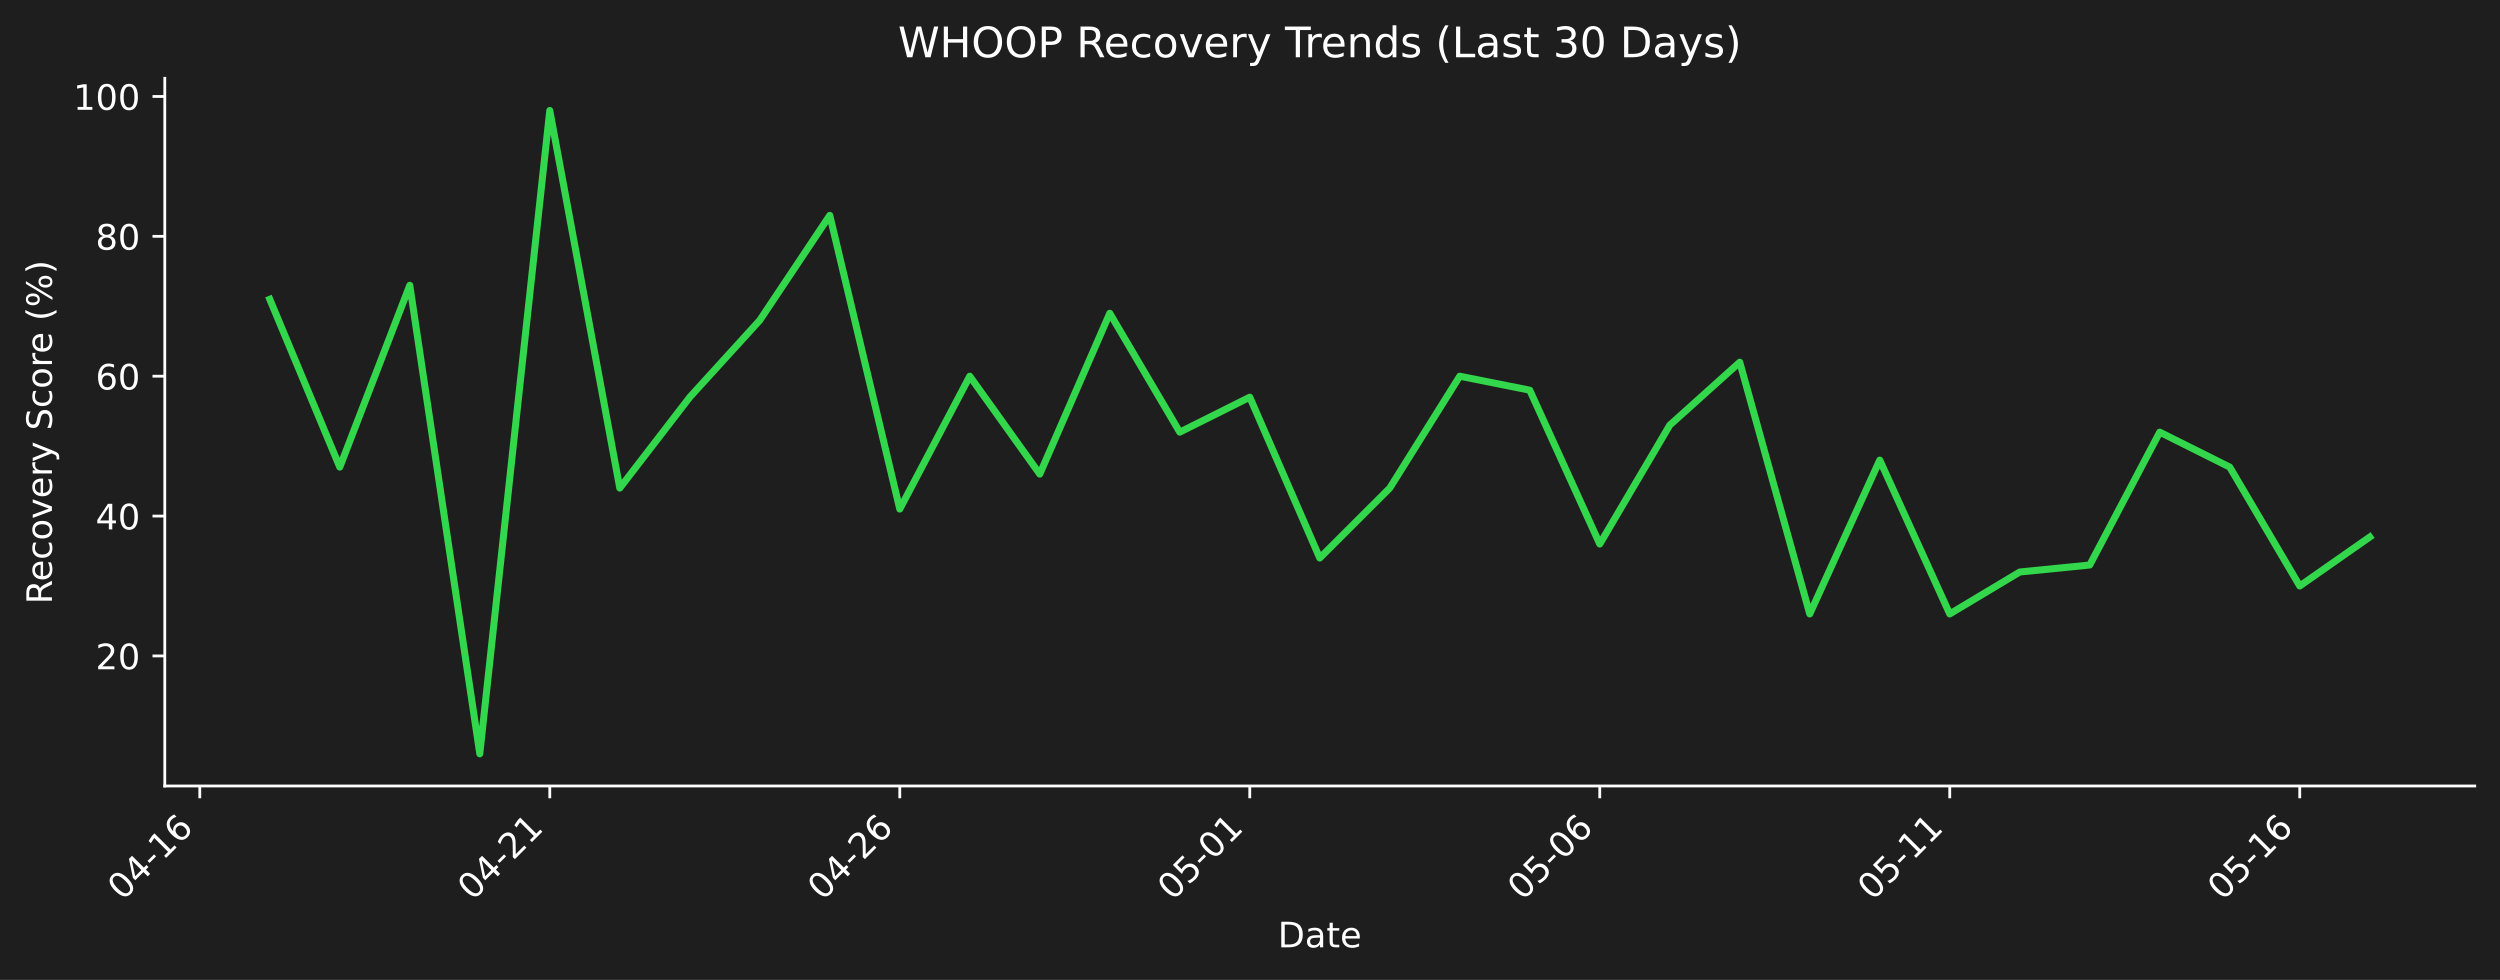
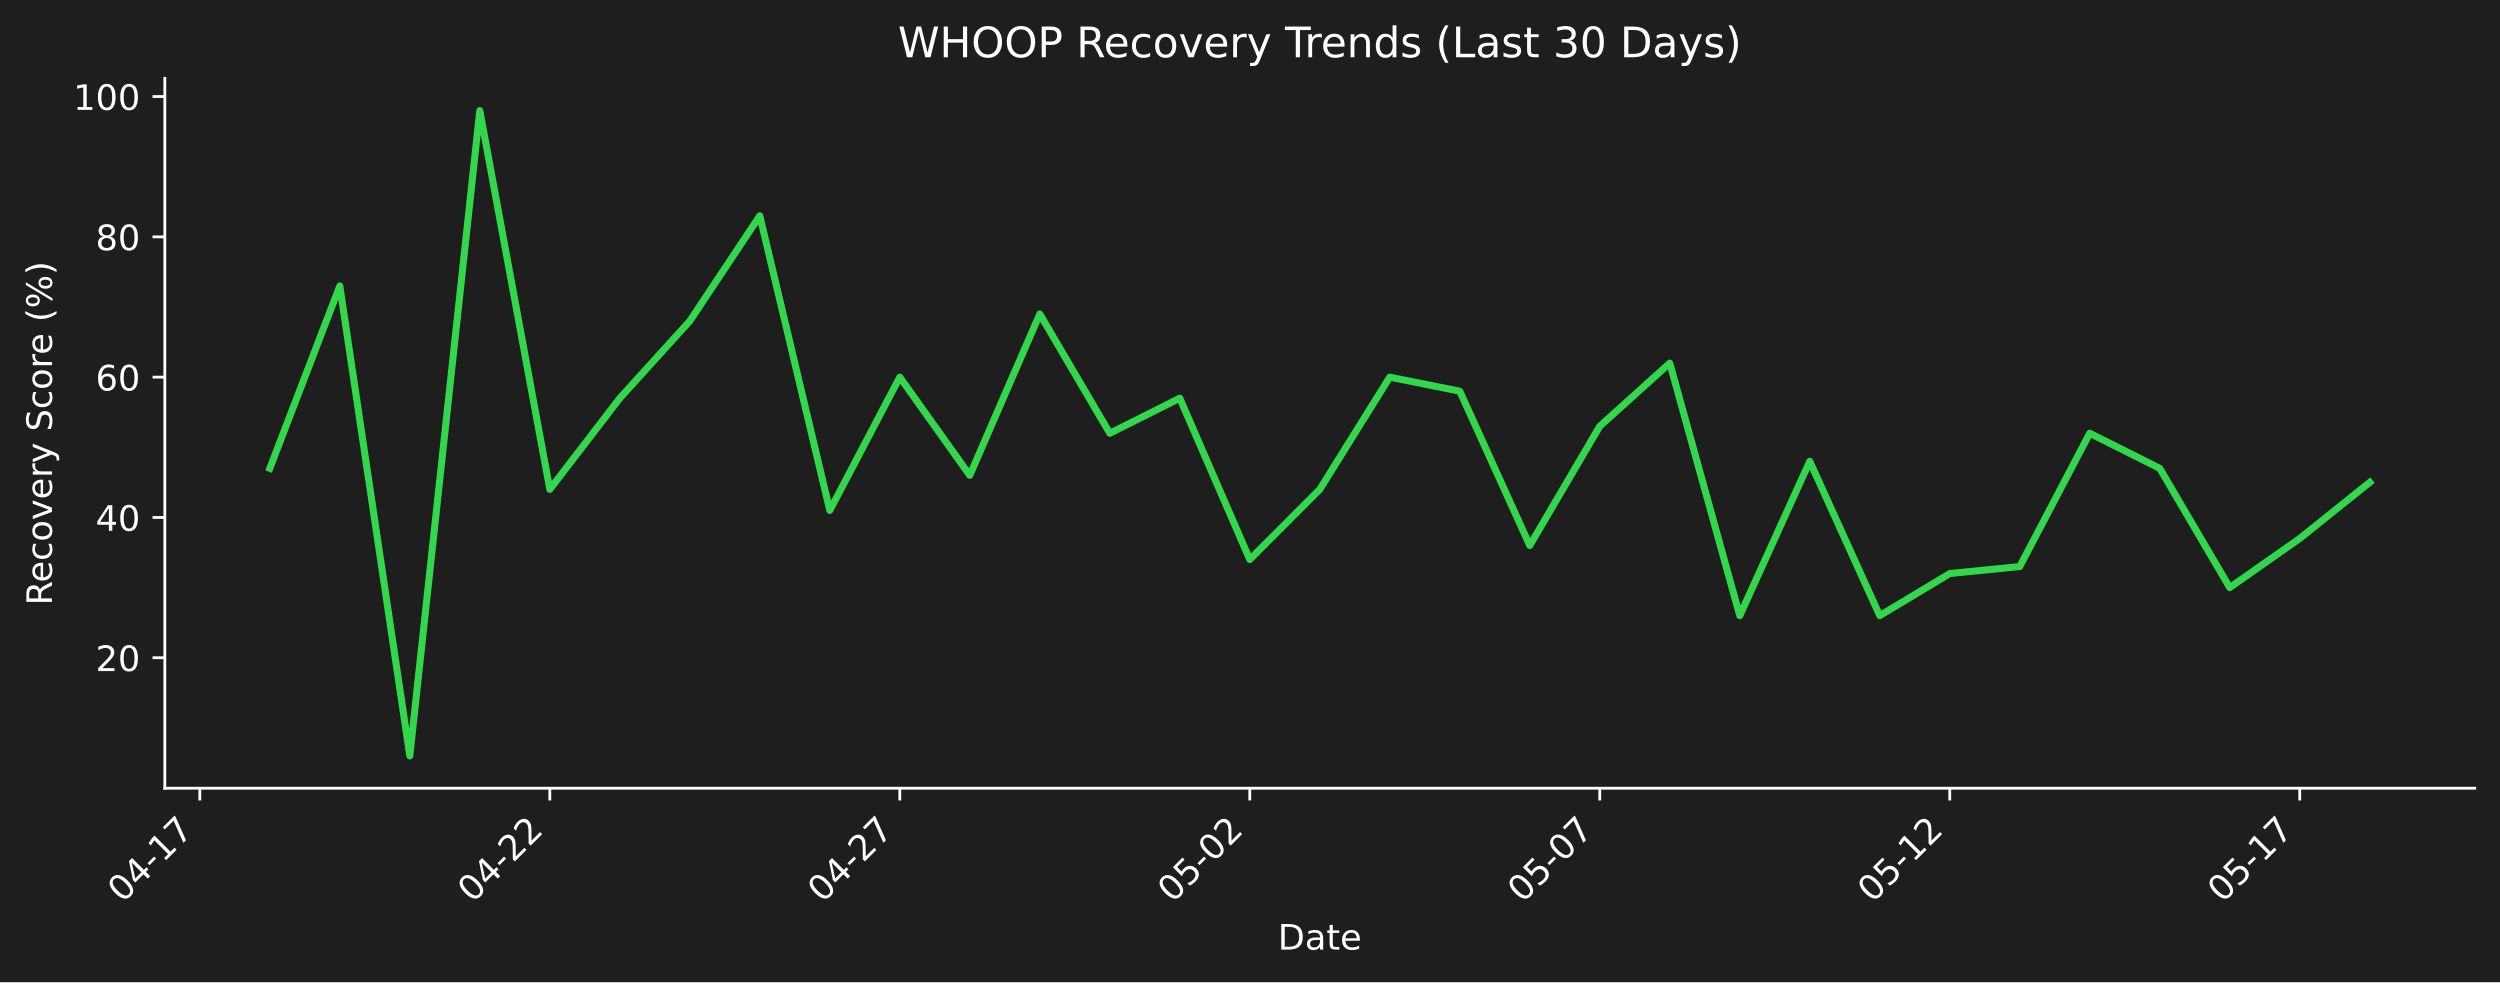
- <svg xmlns="http://www.w3.org/2000/svg" xmlns:xlink="http://www.w3.org/1999/xlink" width="712.496pt" height="279.271pt" viewBox="0 0 712.496 279.271" version="1.1">
+ <svg xmlns="http://www.w3.org/2000/svg" xmlns:xlink="http://www.w3.org/1999/xlink" width="712.361pt" height="279.863pt" viewBox="0 0 712.361 279.863" version="1.1">
  <defs>
    <style type="text/css">*{stroke-linejoin: round; stroke-linecap: butt}</style>
  </defs>
  <g id="figure_1">
    <g id="patch_1">
-       <path d="M 0 279.271  L 712.496 279.271  L 712.496 0  L 0 0  z " style="fill: #1e1e1e" />
+       <path d="M 0 279.863  L 712.361 279.863  L 712.361 0  L 0 0  z " style="fill: #1e1e1e" />
    </g>
    <g id="axes_1">
      <g id="patch_2">
-         <path d="M 46.966 224.002  L 705.296 224.002  L 705.296 22.318  L 46.966 22.318  L 46.966 224.002  z " style="fill: none" />
+         <path d="M 46.966 224.595  L 705.161 224.595  L 705.161 22.318  L 46.966 22.318  L 46.966 224.595  z " style="fill: none" />
      </g>
      <g id="matplotlib.axis_1">
        <g id="xtick_1">
          <g id="line2d_1">
            <defs>
-               <path id="m1c9a215ee4" d="M 0 0  L 0 3.5  " style="stroke: #ffffff; stroke-width: 0.8" />
+               <path id="m7dfb00ca60" d="M 0 0  L 0 3.5  " style="stroke: #ffffff; stroke-width: 0.8" />
            </defs>
            <g>
-               <use xlink:href="#m1c9a215ee4" x="56.94" y="224.002" style="fill: #ffffff; stroke: #ffffff; stroke-width: 0.8" />
+               <use xlink:href="#m7dfb00ca60" x="56.938" y="224.595" style="fill: #ffffff; stroke: #ffffff; stroke-width: 0.8" />
            </g>
          </g>
          <g id="text_1">
-             <g style="fill: #ffffff" transform="translate(34.92278 256.9221) rotate(-45) scale(0.1 -0.1)">
+             <g style="fill: #ffffff" transform="translate(34.92074 257.5148) rotate(-45) scale(0.1 -0.1)">
              <defs>
                <path id="DejaVuSans-30" d="M 2034 4250  Q 1547 4250 1301 3770  Q 1056 3291 1056 2328  Q 1056 1369 1301 889  Q 1547 409 2034 409  Q 2525 409 2770 889  Q 3016 1369 3016 2328  Q 3016 3291 2770 3770  Q 2525 4250 2034 4250  z M 2034 4750  Q 2819 4750 3233 4129  Q 3647 3509 3647 2328  Q 3647 1150 3233 529  Q 2819 -91 2034 -91  Q 1250 -91 836 529  Q 422 1150 422 2328  Q 422 3509 836 4129  Q 1250 4750 2034 4750  z " transform="scale(0.015625)" />
                <path id="DejaVuSans-34" d="M 2419 4116  L 825 1625  L 2419 1625  L 2419 4116  z M 2253 4666  L 3047 4666  L 3047 1625  L 3713 1625  L 3713 1100  L 3047 1100  L 3047 0  L 2419 0  L 2419 1100  L 313 1100  L 313 1709  L 2253 4666  z " transform="scale(0.015625)" />
                <path id="DejaVuSans-2d" d="M 313 2009  L 1997 2009  L 1997 1497  L 313 1497  L 313 2009  z " transform="scale(0.015625)" />
                <path id="DejaVuSans-31" d="M 794 531  L 1825 531  L 1825 4091  L 703 3866  L 703 4441  L 1819 4666  L 2450 4666  L 2450 531  L 3481 531  L 3481 0  L 794 0  L 794 531  z " transform="scale(0.015625)" />
-                 <path id="DejaVuSans-36" d="M 2113 2584  Q 1688 2584 1439 2293  Q 1191 2003 1191 1497  Q 1191 994 1439 701  Q 1688 409 2113 409  Q 2538 409 2786 701  Q 3034 994 3034 1497  Q 3034 2003 2786 2293  Q 2538 2584 2113 2584  z M 3366 4563  L 3366 3988  Q 3128 4100 2886 4159  Q 2644 4219 2406 4219  Q 1781 4219 1451 3797  Q 1122 3375 1075 2522  Q 1259 2794 1537 2939  Q 1816 3084 2150 3084  Q 2853 3084 3261 2657  Q 3669 2231 3669 1497  Q 3669 778 3244 343  Q 2819 -91 2113 -91  Q 1303 -91 875 529  Q 447 1150 447 2328  Q 447 3434 972 4092  Q 1497 4750 2381 4750  Q 2619 4750 2861 4703  Q 3103 4656 3366 4563  z " transform="scale(0.015625)" />
+                 <path id="DejaVuSans-37" d="M 525 4666  L 3525 4666  L 3525 4397  L 1831 0  L 1172 0  L 2766 4134  L 525 4134  L 525 4666  z " transform="scale(0.015625)" />
              </defs>
              <use xlink:href="#DejaVuSans-30" />
              <use xlink:href="#DejaVuSans-34" transform="translate(63.62305 0)" />
              <use xlink:href="#DejaVuSans-2d" transform="translate(127.2461 0)" />
              <use xlink:href="#DejaVuSans-31" transform="translate(163.3301 0)" />
-               <use xlink:href="#DejaVuSans-36" transform="translate(226.9531 0)" />
+               <use xlink:href="#DejaVuSans-37" transform="translate(226.9531 0)" />
            </g>
          </g>
        </g>
        <g id="xtick_2">
          <g id="line2d_2">
            <g>
-               <use xlink:href="#m1c9a215ee4" x="156.687" y="224.002" style="fill: #ffffff; stroke: #ffffff; stroke-width: 0.8" />
+               <use xlink:href="#m7dfb00ca60" x="156.665" y="224.595" style="fill: #ffffff; stroke: #ffffff; stroke-width: 0.8" />
            </g>
          </g>
          <g id="text_2">
-             <g style="fill: #ffffff" transform="translate(134.6698 256.9221) rotate(-45) scale(0.1 -0.1)">
+             <g style="fill: #ffffff" transform="translate(134.6473 257.5148) rotate(-45) scale(0.1 -0.1)">
              <defs>
                <path id="DejaVuSans-32" d="M 1228 531  L 3431 531  L 3431 0  L 469 0  L 469 531  Q 828 903 1448 1529  Q 2069 2156 2228 2338  Q 2531 2678 2651 2914  Q 2772 3150 2772 3378  Q 2772 3750 2511 3984  Q 2250 4219 1831 4219  Q 1534 4219 1204 4116  Q 875 4013 500 3803  L 500 4441  Q 881 4594 1212 4672  Q 1544 4750 1819 4750  Q 2544 4750 2975 4387  Q 3406 4025 3406 3419  Q 3406 3131 3298 2873  Q 3191 2616 2906 2266  Q 2828 2175 2409 1742  Q 1991 1309 1228 531  z " transform="scale(0.015625)" />
              </defs>
              <use xlink:href="#DejaVuSans-30" />
              <use xlink:href="#DejaVuSans-34" transform="translate(63.62305 0)" />
              <use xlink:href="#DejaVuSans-2d" transform="translate(127.2461 0)" />
              <use xlink:href="#DejaVuSans-32" transform="translate(163.3301 0)" />
-               <use xlink:href="#DejaVuSans-31" transform="translate(226.9531 0)" />
+               <use xlink:href="#DejaVuSans-32" transform="translate(226.9531 0)" />
            </g>
          </g>
        </g>
        <g id="xtick_3">
          <g id="line2d_3">
            <g>
-               <use xlink:href="#m1c9a215ee4" x="256.434" y="224.002" style="fill: #ffffff; stroke: #ffffff; stroke-width: 0.8" />
+               <use xlink:href="#m7dfb00ca60" x="256.391" y="224.595" style="fill: #ffffff; stroke: #ffffff; stroke-width: 0.8" />
            </g>
          </g>
          <g id="text_3">
-             <g style="fill: #ffffff" transform="translate(234.4167 256.9221) rotate(-45) scale(0.1 -0.1)">
+             <g style="fill: #ffffff" transform="translate(234.3738 257.5148) rotate(-45) scale(0.1 -0.1)">
              <use xlink:href="#DejaVuSans-30" />
              <use xlink:href="#DejaVuSans-34" transform="translate(63.62305 0)" />
              <use xlink:href="#DejaVuSans-2d" transform="translate(127.2461 0)" />
              <use xlink:href="#DejaVuSans-32" transform="translate(163.3301 0)" />
-               <use xlink:href="#DejaVuSans-36" transform="translate(226.9531 0)" />
+               <use xlink:href="#DejaVuSans-37" transform="translate(226.9531 0)" />
            </g>
          </g>
        </g>
        <g id="xtick_4">
          <g id="line2d_4">
            <g>
-               <use xlink:href="#m1c9a215ee4" x="356.181" y="224.002" style="fill: #ffffff; stroke: #ffffff; stroke-width: 0.8" />
+               <use xlink:href="#m7dfb00ca60" x="356.118" y="224.595" style="fill: #ffffff; stroke: #ffffff; stroke-width: 0.8" />
            </g>
          </g>
          <g id="text_4">
-             <g style="fill: #ffffff" transform="translate(334.1637 256.9221) rotate(-45) scale(0.1 -0.1)">
+             <g style="fill: #ffffff" transform="translate(334.1003 257.5148) rotate(-45) scale(0.1 -0.1)">
              <defs>
                <path id="DejaVuSans-35" d="M 691 4666  L 3169 4666  L 3169 4134  L 1269 4134  L 1269 2991  Q 1406 3038 1543 3061  Q 1681 3084 1819 3084  Q 2600 3084 3056 2656  Q 3513 2228 3513 1497  Q 3513 744 3044 326  Q 2575 -91 1722 -91  Q 1428 -91 1123 -41  Q 819 9 494 109  L 494 744  Q 775 591 1075 516  Q 1375 441 1709 441  Q 2250 441 2565 725  Q 2881 1009 2881 1497  Q 2881 1984 2565 2268  Q 2250 2553 1709 2553  Q 1456 2553 1204 2497  Q 953 2441 691 2322  L 691 4666  z " transform="scale(0.015625)" />
              </defs>
              <use xlink:href="#DejaVuSans-30" />
              <use xlink:href="#DejaVuSans-35" transform="translate(63.62305 0)" />
              <use xlink:href="#DejaVuSans-2d" transform="translate(127.2461 0)" />
              <use xlink:href="#DejaVuSans-30" transform="translate(163.3301 0)" />
-               <use xlink:href="#DejaVuSans-31" transform="translate(226.9531 0)" />
+               <use xlink:href="#DejaVuSans-32" transform="translate(226.9531 0)" />
            </g>
          </g>
        </g>
        <g id="xtick_5">
          <g id="line2d_5">
            <g>
-               <use xlink:href="#m1c9a215ee4" x="455.928" y="224.002" style="fill: #ffffff; stroke: #ffffff; stroke-width: 0.8" />
+               <use xlink:href="#m7dfb00ca60" x="455.844" y="224.595" style="fill: #ffffff; stroke: #ffffff; stroke-width: 0.8" />
            </g>
          </g>
          <g id="text_5">
-             <g style="fill: #ffffff" transform="translate(433.9107 256.9221) rotate(-45) scale(0.1 -0.1)">
+             <g style="fill: #ffffff" transform="translate(433.8268 257.5148) rotate(-45) scale(0.1 -0.1)">
              <use xlink:href="#DejaVuSans-30" />
              <use xlink:href="#DejaVuSans-35" transform="translate(63.62305 0)" />
              <use xlink:href="#DejaVuSans-2d" transform="translate(127.2461 0)" />
              <use xlink:href="#DejaVuSans-30" transform="translate(163.3301 0)" />
-               <use xlink:href="#DejaVuSans-36" transform="translate(226.9531 0)" />
+               <use xlink:href="#DejaVuSans-37" transform="translate(226.9531 0)" />
            </g>
          </g>
        </g>
        <g id="xtick_6">
          <g id="line2d_6">
            <g>
-               <use xlink:href="#m1c9a215ee4" x="555.675" y="224.002" style="fill: #ffffff; stroke: #ffffff; stroke-width: 0.8" />
+               <use xlink:href="#m7dfb00ca60" x="555.571" y="224.595" style="fill: #ffffff; stroke: #ffffff; stroke-width: 0.8" />
            </g>
          </g>
          <g id="text_6">
-             <g style="fill: #ffffff" transform="translate(533.6576 256.9221) rotate(-45) scale(0.1 -0.1)">
+             <g style="fill: #ffffff" transform="translate(533.5533 257.5148) rotate(-45) scale(0.1 -0.1)">
              <use xlink:href="#DejaVuSans-30" />
              <use xlink:href="#DejaVuSans-35" transform="translate(63.62305 0)" />
              <use xlink:href="#DejaVuSans-2d" transform="translate(127.2461 0)" />
              <use xlink:href="#DejaVuSans-31" transform="translate(163.3301 0)" />
-               <use xlink:href="#DejaVuSans-31" transform="translate(226.9531 0)" />
+               <use xlink:href="#DejaVuSans-32" transform="translate(226.9531 0)" />
            </g>
          </g>
        </g>
        <g id="xtick_7">
          <g id="line2d_7">
            <g>
-               <use xlink:href="#m1c9a215ee4" x="655.422" y="224.002" style="fill: #ffffff; stroke: #ffffff; stroke-width: 0.8" />
+               <use xlink:href="#m7dfb00ca60" x="655.297" y="224.595" style="fill: #ffffff; stroke: #ffffff; stroke-width: 0.8" />
            </g>
          </g>
          <g id="text_7">
-             <g style="fill: #ffffff" transform="translate(633.4046 256.9221) rotate(-45) scale(0.1 -0.1)">
+             <g style="fill: #ffffff" transform="translate(633.2798 257.5148) rotate(-45) scale(0.1 -0.1)">
              <use xlink:href="#DejaVuSans-30" />
              <use xlink:href="#DejaVuSans-35" transform="translate(63.62305 0)" />
              <use xlink:href="#DejaVuSans-2d" transform="translate(127.2461 0)" />
              <use xlink:href="#DejaVuSans-31" transform="translate(163.3301 0)" />
-               <use xlink:href="#DejaVuSans-36" transform="translate(226.9531 0)" />
+               <use xlink:href="#DejaVuSans-37" transform="translate(226.9531 0)" />
            </g>
          </g>
        </g>
        <g id="text_8">
-           <g style="fill: #ffffff" transform="translate(364.1798 269.9911) scale(0.1 -0.1)">
+           <g style="fill: #ffffff" transform="translate(364.1123 270.5838) scale(0.1 -0.1)">
            <defs>
              <path id="DejaVuSans-44" d="M 1259 4147  L 1259 519  L 2022 519  Q 2988 519 3436 956  Q 3884 1394 3884 2338  Q 3884 3275 3436 3711  Q 2988 4147 2022 4147  L 1259 4147  z M 628 4666  L 1925 4666  Q 3281 4666 3915 4102  Q 4550 3538 4550 2338  Q 4550 1131 3912 565  Q 3275 0 1925 0  L 628 0  L 628 4666  z " transform="scale(0.015625)" />
              <path id="DejaVuSans-61" d="M 2194 1759  Q 1497 1759 1228 1600  Q 959 1441 959 1056  Q 959 750 1161 570  Q 1363 391 1709 391  Q 2188 391 2477 730  Q 2766 1069 2766 1631  L 2766 1759  L 2194 1759  z M 3341 1997  L 3341 0  L 2766 0  L 2766 531  Q 2569 213 2275 61  Q 1981 -91 1556 -91  Q 1019 -91 701 211  Q 384 513 384 1019  Q 384 1609 779 1909  Q 1175 2209 1959 2209  L 2766 2209  L 2766 2266  Q 2766 2663 2505 2880  Q 2244 3097 1772 3097  Q 1472 3097 1187 3025  Q 903 2953 641 2809  L 641 3341  Q 956 3463 1253 3523  Q 1550 3584 1831 3584  Q 2591 3584 2966 3190  Q 3341 2797 3341 1997  z " transform="scale(0.015625)" />
              <path id="DejaVuSans-74" d="M 1172 4494  L 1172 3500  L 2356 3500  L 2356 3053  L 1172 3053  L 1172 1153  Q 1172 725 1289 603  Q 1406 481 1766 481  L 2356 481  L 2356 0  L 1766 0  Q 1100 0 847 248  Q 594 497 594 1153  L 594 3053  L 172 3053  L 172 3500  L 594 3500  L 594 4494  L 1172 4494  z " transform="scale(0.015625)" />
              <path id="DejaVuSans-65" d="M 3597 1894  L 3597 1613  L 953 1613  Q 991 1019 1311 708  Q 1631 397 2203 397  Q 2534 397 2845 478  Q 3156 559 3463 722  L 3463 178  Q 3153 47 2828 -22  Q 2503 -91 2169 -91  Q 1331 -91 842 396  Q 353 884 353 1716  Q 353 2575 817 3079  Q 1281 3584 2069 3584  Q 2775 3584 3186 3129  Q 3597 2675 3597 1894  z M 3022 2063  Q 3016 2534 2758 2815  Q 2500 3097 2075 3097  Q 1594 3097 1305 2825  Q 1016 2553 972 2059  L 3022 2063  z " transform="scale(0.015625)" />
            </defs>
            <use xlink:href="#DejaVuSans-44" />
            <use xlink:href="#DejaVuSans-61" transform="translate(77.00195 0)" />
            <use xlink:href="#DejaVuSans-74" transform="translate(138.2812 0)" />
            <use xlink:href="#DejaVuSans-65" transform="translate(177.4902 0)" />
          </g>
        </g>
      </g>
      <g id="matplotlib.axis_2">
        <g id="ytick_1">
          <g id="line2d_8">
            <defs>
-               <path id="m31e8fd31a2" d="M 0 0  L -3.5 0  " style="stroke: #ffffff; stroke-width: 0.8" />
+               <path id="mb68cfa9893" d="M 0 0  L -3.5 0  " style="stroke: #ffffff; stroke-width: 0.8" />
            </defs>
            <g>
-               <use xlink:href="#m31e8fd31a2" x="46.966" y="186.934" style="fill: #ffffff; stroke: #ffffff; stroke-width: 0.8" />
+               <use xlink:href="#mb68cfa9893" x="46.966" y="187.418" style="fill: #ffffff; stroke: #ffffff; stroke-width: 0.8" />
            </g>
          </g>
          <g id="text_9">
-             <g style="fill: #ffffff" transform="translate(27.24063 190.733) scale(0.1 -0.1)">
+             <g style="fill: #ffffff" transform="translate(27.24063 191.2168) scale(0.1 -0.1)">
              <use xlink:href="#DejaVuSans-32" />
              <use xlink:href="#DejaVuSans-30" transform="translate(63.62305 0)" />
            </g>
          </g>
        </g>
        <g id="ytick_2">
          <g id="line2d_9">
            <g>
-               <use xlink:href="#m31e8fd31a2" x="46.966" y="147.075" style="fill: #ffffff; stroke: #ffffff; stroke-width: 0.8" />
+               <use xlink:href="#mb68cfa9893" x="46.966" y="147.442" style="fill: #ffffff; stroke: #ffffff; stroke-width: 0.8" />
            </g>
          </g>
          <g id="text_10">
-             <g style="fill: #ffffff" transform="translate(27.24063 150.8745) scale(0.1 -0.1)">
+             <g style="fill: #ffffff" transform="translate(27.24063 151.2411) scale(0.1 -0.1)">
              <use xlink:href="#DejaVuSans-34" />
              <use xlink:href="#DejaVuSans-30" transform="translate(63.62305 0)" />
            </g>
          </g>
        </g>
        <g id="ytick_3">
          <g id="line2d_10">
            <g>
-               <use xlink:href="#m31e8fd31a2" x="46.966" y="107.217" style="fill: #ffffff; stroke: #ffffff; stroke-width: 0.8" />
+               <use xlink:href="#mb68cfa9893" x="46.966" y="107.466" style="fill: #ffffff; stroke: #ffffff; stroke-width: 0.8" />
            </g>
          </g>
          <g id="text_11">
-             <g style="fill: #ffffff" transform="translate(27.24063 111.016) scale(0.1 -0.1)">
+             <g style="fill: #ffffff" transform="translate(27.24063 111.2655) scale(0.1 -0.1)">
+               <defs>
+                 <path id="DejaVuSans-36" d="M 2113 2584  Q 1688 2584 1439 2293  Q 1191 2003 1191 1497  Q 1191 994 1439 701  Q 1688 409 2113 409  Q 2538 409 2786 701  Q 3034 994 3034 1497  Q 3034 2003 2786 2293  Q 2538 2584 2113 2584  z M 3366 4563  L 3366 3988  Q 3128 4100 2886 4159  Q 2644 4219 2406 4219  Q 1781 4219 1451 3797  Q 1122 3375 1075 2522  Q 1259 2794 1537 2939  Q 1816 3084 2150 3084  Q 2853 3084 3261 2657  Q 3669 2231 3669 1497  Q 3669 778 3244 343  Q 2819 -91 2113 -91  Q 1303 -91 875 529  Q 447 1150 447 2328  Q 447 3434 972 4092  Q 1497 4750 2381 4750  Q 2619 4750 2861 4703  Q 3103 4656 3366 4563  z " transform="scale(0.015625)" />
+               </defs>
              <use xlink:href="#DejaVuSans-36" />
              <use xlink:href="#DejaVuSans-30" transform="translate(63.62305 0)" />
            </g>
          </g>
        </g>
        <g id="ytick_4">
          <g id="line2d_11">
            <g>
-               <use xlink:href="#m31e8fd31a2" x="46.966" y="67.358" style="fill: #ffffff; stroke: #ffffff; stroke-width: 0.8" />
+               <use xlink:href="#mb68cfa9893" x="46.966" y="67.491" style="fill: #ffffff; stroke: #ffffff; stroke-width: 0.8" />
            </g>
          </g>
          <g id="text_12">
-             <g style="fill: #ffffff" transform="translate(27.24063 71.15746) scale(0.1 -0.1)">
+             <g style="fill: #ffffff" transform="translate(27.24063 71.28982) scale(0.1 -0.1)">
              <defs>
                <path id="DejaVuSans-38" d="M 2034 2216  Q 1584 2216 1326 1975  Q 1069 1734 1069 1313  Q 1069 891 1326 650  Q 1584 409 2034 409  Q 2484 409 2743 651  Q 3003 894 3003 1313  Q 3003 1734 2745 1975  Q 2488 2216 2034 2216  z M 1403 2484  Q 997 2584 770 2862  Q 544 3141 544 3541  Q 544 4100 942 4425  Q 1341 4750 2034 4750  Q 2731 4750 3128 4425  Q 3525 4100 3525 3541  Q 3525 3141 3298 2862  Q 3072 2584 2669 2484  Q 3125 2378 3379 2068  Q 3634 1759 3634 1313  Q 3634 634 3220 271  Q 2806 -91 2034 -91  Q 1263 -91 848 271  Q 434 634 434 1313  Q 434 1759 690 2068  Q 947 2378 1403 2484  z M 1172 3481  Q 1172 3119 1398 2916  Q 1625 2713 2034 2713  Q 2441 2713 2670 2916  Q 2900 3119 2900 3481  Q 2900 3844 2670 4047  Q 2441 4250 2034 4250  Q 1625 4250 1398 4047  Q 1172 3844 1172 3481  z " transform="scale(0.015625)" />
              </defs>
              <use xlink:href="#DejaVuSans-38" />
              <use xlink:href="#DejaVuSans-30" transform="translate(63.62305 0)" />
            </g>
          </g>
        </g>
        <g id="ytick_5">
          <g id="line2d_12">
            <g>
-               <use xlink:href="#m31e8fd31a2" x="46.966" y="27.5" style="fill: #ffffff; stroke: #ffffff; stroke-width: 0.8" />
+               <use xlink:href="#mb68cfa9893" x="46.966" y="27.515" style="fill: #ffffff; stroke: #ffffff; stroke-width: 0.8" />
            </g>
          </g>
          <g id="text_13">
-             <g style="fill: #ffffff" transform="translate(20.87813 31.29895) scale(0.1 -0.1)">
+             <g style="fill: #ffffff" transform="translate(20.87813 31.31418) scale(0.1 -0.1)">
              <use xlink:href="#DejaVuSans-31" />
              <use xlink:href="#DejaVuSans-30" transform="translate(63.62305 0)" />
              <use xlink:href="#DejaVuSans-30" transform="translate(127.2461 0)" />
            </g>
          </g>
        </g>
        <g id="text_14">
-           <g style="fill: #ffffff" transform="translate(14.79844 172.1781) rotate(-90) scale(0.1 -0.1)">
+           <g style="fill: #ffffff" transform="translate(14.79844 172.4745) rotate(-90) scale(0.1 -0.1)">
            <defs>
              <path id="DejaVuSans-52" d="M 2841 2188  Q 3044 2119 3236 1894  Q 3428 1669 3622 1275  L 4263 0  L 3584 0  L 2988 1197  Q 2756 1666 2539 1819  Q 2322 1972 1947 1972  L 1259 1972  L 1259 0  L 628 0  L 628 4666  L 2053 4666  Q 2853 4666 3247 4331  Q 3641 3997 3641 3322  Q 3641 2881 3436 2590  Q 3231 2300 2841 2188  z M 1259 4147  L 1259 2491  L 2053 2491  Q 2509 2491 2742 2702  Q 2975 2913 2975 3322  Q 2975 3731 2742 3939  Q 2509 4147 2053 4147  L 1259 4147  z " transform="scale(0.015625)" />
              <path id="DejaVuSans-63" d="M 3122 3366  L 3122 2828  Q 2878 2963 2633 3030  Q 2388 3097 2138 3097  Q 1578 3097 1268 2742  Q 959 2388 959 1747  Q 959 1106 1268 751  Q 1578 397 2138 397  Q 2388 397 2633 464  Q 2878 531 3122 666  L 3122 134  Q 2881 22 2623 -34  Q 2366 -91 2075 -91  Q 1284 -91 818 406  Q 353 903 353 1747  Q 353 2603 823 3093  Q 1294 3584 2113 3584  Q 2378 3584 2631 3529  Q 2884 3475 3122 3366  z " transform="scale(0.015625)" />
              <path id="DejaVuSans-6f" d="M 1959 3097  Q 1497 3097 1228 2736  Q 959 2375 959 1747  Q 959 1119 1226 758  Q 1494 397 1959 397  Q 2419 397 2687 759  Q 2956 1122 2956 1747  Q 2956 2369 2687 2733  Q 2419 3097 1959 3097  z M 1959 3584  Q 2709 3584 3137 3096  Q 3566 2609 3566 1747  Q 3566 888 3137 398  Q 2709 -91 1959 -91  Q 1206 -91 779 398  Q 353 888 353 1747  Q 353 2609 779 3096  Q 1206 3584 1959 3584  z " transform="scale(0.015625)" />
              <path id="DejaVuSans-76" d="M 191 3500  L 800 3500  L 1894 563  L 2988 3500  L 3597 3500  L 2284 0  L 1503 0  L 191 3500  z " transform="scale(0.015625)" />
              <path id="DejaVuSans-72" d="M 2631 2963  Q 2534 3019 2420 3045  Q 2306 3072 2169 3072  Q 1681 3072 1420 2755  Q 1159 2438 1159 1844  L 1159 0  L 581 0  L 581 3500  L 1159 3500  L 1159 2956  Q 1341 3275 1631 3429  Q 1922 3584 2338 3584  Q 2397 3584 2469 3576  Q 2541 3569 2628 3553  L 2631 2963  z " transform="scale(0.015625)" />
              <path id="DejaVuSans-79" d="M 2059 -325  Q 1816 -950 1584 -1140  Q 1353 -1331 966 -1331  L 506 -1331  L 506 -850  L 844 -850  Q 1081 -850 1212 -737  Q 1344 -625 1503 -206  L 1606 56  L 191 3500  L 800 3500  L 1894 763  L 2988 3500  L 3597 3500  L 2059 -325  z " transform="scale(0.015625)" />
              <path id="DejaVuSans-20" transform="scale(0.015625)" />
              <path id="DejaVuSans-53" d="M 3425 4513  L 3425 3897  Q 3066 4069 2747 4153  Q 2428 4238 2131 4238  Q 1616 4238 1336 4038  Q 1056 3838 1056 3469  Q 1056 3159 1242 3001  Q 1428 2844 1947 2747  L 2328 2669  Q 3034 2534 3370 2195  Q 3706 1856 3706 1288  Q 3706 609 3251 259  Q 2797 -91 1919 -91  Q 1588 -91 1214 -16  Q 841 59 441 206  L 441 856  Q 825 641 1194 531  Q 1563 422 1919 422  Q 2459 422 2753 634  Q 3047 847 3047 1241  Q 3047 1584 2836 1778  Q 2625 1972 2144 2069  L 1759 2144  Q 1053 2284 737 2584  Q 422 2884 422 3419  Q 422 4038 858 4394  Q 1294 4750 2059 4750  Q 2388 4750 2728 4690  Q 3069 4631 3425 4513  z " transform="scale(0.015625)" />
              <path id="DejaVuSans-28" d="M 1984 4856  Q 1566 4138 1362 3434  Q 1159 2731 1159 2009  Q 1159 1288 1364 580  Q 1569 -128 1984 -844  L 1484 -844  Q 1016 -109 783 600  Q 550 1309 550 2009  Q 550 2706 781 3412  Q 1013 4119 1484 4856  L 1984 4856  z " transform="scale(0.015625)" />
              <path id="DejaVuSans-25" d="M 4653 2053  Q 4381 2053 4226 1822  Q 4072 1591 4072 1178  Q 4072 772 4226 539  Q 4381 306 4653 306  Q 4919 306 5073 539  Q 5228 772 5228 1178  Q 5228 1588 5073 1820  Q 4919 2053 4653 2053  z M 4653 2450  Q 5147 2450 5437 2106  Q 5728 1763 5728 1178  Q 5728 594 5436 251  Q 5144 -91 4653 -91  Q 4153 -91 3862 251  Q 3572 594 3572 1178  Q 3572 1766 3864 2108  Q 4156 2450 4653 2450  z M 1428 4353  Q 1159 4353 1004 4120  Q 850 3888 850 3481  Q 850 3069 1003 2837  Q 1156 2606 1428 2606  Q 1700 2606 1854 2837  Q 2009 3069 2009 3481  Q 2009 3884 1853 4118  Q 1697 4353 1428 4353  z M 4250 4750  L 4750 4750  L 1831 -91  L 1331 -91  L 4250 4750  z M 1428 4750  Q 1922 4750 2215 4408  Q 2509 4066 2509 3481  Q 2509 2891 2217 2550  Q 1925 2209 1428 2209  Q 931 2209 642 2551  Q 353 2894 353 3481  Q 353 4063 643 4406  Q 934 4750 1428 4750  z " transform="scale(0.015625)" />
              <path id="DejaVuSans-29" d="M 513 4856  L 1013 4856  Q 1481 4119 1714 3412  Q 1947 2706 1947 2009  Q 1947 1309 1714 600  Q 1481 -109 1013 -844  L 513 -844  Q 928 -128 1133 580  Q 1338 1288 1338 2009  Q 1338 2731 1133 3434  Q 928 4138 513 4856  z " transform="scale(0.015625)" />
            </defs>
            <use xlink:href="#DejaVuSans-52" />
            <use xlink:href="#DejaVuSans-65" transform="translate(64.98242 0)" />
            <use xlink:href="#DejaVuSans-63" transform="translate(126.5059 0)" />
            <use xlink:href="#DejaVuSans-6f" transform="translate(181.4863 0)" />
            <use xlink:href="#DejaVuSans-76" transform="translate(242.668 0)" />
            <use xlink:href="#DejaVuSans-65" transform="translate(301.8477 0)" />
            <use xlink:href="#DejaVuSans-72" transform="translate(363.3711 0)" />
            <use xlink:href="#DejaVuSans-79" transform="translate(404.4844 0)" />
            <use xlink:href="#DejaVuSans-20" transform="translate(463.6641 0)" />
            <use xlink:href="#DejaVuSans-53" transform="translate(495.4512 0)" />
            <use xlink:href="#DejaVuSans-63" transform="translate(558.9277 0)" />
            <use xlink:href="#DejaVuSans-6f" transform="translate(613.9082 0)" />
            <use xlink:href="#DejaVuSans-72" transform="translate(675.0898 0)" />
            <use xlink:href="#DejaVuSans-65" transform="translate(713.9531 0)" />
            <use xlink:href="#DejaVuSans-20" transform="translate(775.4766 0)" />
            <use xlink:href="#DejaVuSans-28" transform="translate(807.2637 0)" />
            <use xlink:href="#DejaVuSans-25" transform="translate(846.2773 0)" />
            <use xlink:href="#DejaVuSans-29" transform="translate(941.2969 0)" />
          </g>
        </g>
      </g>
      <g id="line2d_13">
-         <path d="M 76.89 85.295  L 96.839 133.125  L 116.789 81.309  L 136.738 214.835  L 156.687 31.486  L 176.637 139.104  L 196.586 113.196  L 216.535 91.273  L 236.485 61.379  L 256.434 145.082  L 276.384 107.217  L 296.333 135.118  L 316.282 89.28  L 336.232 123.16  L 356.181 113.196  L 376.131 159.033  L 396.08 139.104  L 416.029 107.217  L 435.979 111.203  L 455.928 155.047  L 475.878 121.167  L 495.827 103.231  L 515.776 174.976  L 535.726 131.132  L 555.675 174.976  L 575.625 163.019  L 595.574 161.026  L 615.523 123.16  L 635.473 133.125  L 655.422 167.005  L 675.372 153.054  " clip-path="url(#p158e678554)" style="fill: none; stroke: #32d74b; stroke-width: 2; stroke-linecap: square" />
+         <path d="M 76.884 133.45  L 96.829 81.482  L 116.774 215.4  L 136.719 31.513  L 156.665 139.447  L 176.61 113.463  L 196.555 91.476  L 216.501 61.494  L 236.446 145.443  L 256.391 107.466  L 276.337 135.449  L 296.282 89.477  L 316.227 123.457  L 336.173 113.463  L 356.118 159.435  L 376.063 139.447  L 396.008 107.466  L 415.954 111.464  L 435.899 155.437  L 455.844 121.458  L 475.79 103.469  L 495.735 175.425  L 515.68 131.452  L 535.626 175.425  L 555.571 163.432  L 575.516 161.433  L 595.461 123.457  L 615.407 133.45  L 635.352 167.43  L 655.297 153.438  L 675.243 137.448  " clip-path="url(#p3b4038ef73)" style="fill: none; stroke: #32d74b; stroke-width: 2; stroke-linecap: square" />
      </g>
      <g id="patch_3">
-         <path d="M 46.966 224.002  L 46.966 22.318  " style="fill: none; stroke: #ffffff; stroke-width: 0.8; stroke-linejoin: miter; stroke-linecap: square" />
+         <path d="M 46.966 224.595  L 46.966 22.318  " style="fill: none; stroke: #ffffff; stroke-width: 0.8; stroke-linejoin: miter; stroke-linecap: square" />
      </g>
      <g id="patch_4">
-         <path d="M 46.966 224.002  L 705.296 224.002  " style="fill: none; stroke: #ffffff; stroke-width: 0.8; stroke-linejoin: miter; stroke-linecap: square" />
+         <path d="M 46.966 224.595  L 705.161 224.595  " style="fill: none; stroke: #ffffff; stroke-width: 0.8; stroke-linejoin: miter; stroke-linecap: square" />
      </g>
      <g id="text_15">
-         <g style="fill: #ffffff" transform="translate(255.9366 16.31812) scale(0.12 -0.12)">
+         <g style="fill: #ffffff" transform="translate(255.8691 16.31812) scale(0.12 -0.12)">
          <defs>
            <path id="DejaVuSans-57" d="M 213 4666  L 850 4666  L 1831 722  L 2809 4666  L 3519 4666  L 4500 722  L 5478 4666  L 6119 4666  L 4947 0  L 4153 0  L 3169 4050  L 2175 0  L 1381 0  L 213 4666  z " transform="scale(0.015625)" />
            <path id="DejaVuSans-48" d="M 628 4666  L 1259 4666  L 1259 2753  L 3553 2753  L 3553 4666  L 4184 4666  L 4184 0  L 3553 0  L 3553 2222  L 1259 2222  L 1259 0  L 628 0  L 628 4666  z " transform="scale(0.015625)" />
            <path id="DejaVuSans-4f" d="M 2522 4238  Q 1834 4238 1429 3725  Q 1025 3213 1025 2328  Q 1025 1447 1429 934  Q 1834 422 2522 422  Q 3209 422 3611 934  Q 4013 1447 4013 2328  Q 4013 3213 3611 3725  Q 3209 4238 2522 4238  z M 2522 4750  Q 3503 4750 4090 4092  Q 4678 3434 4678 2328  Q 4678 1225 4090 567  Q 3503 -91 2522 -91  Q 1538 -91 948 565  Q 359 1222 359 2328  Q 359 3434 948 4092  Q 1538 4750 2522 4750  z " transform="scale(0.015625)" />
            <path id="DejaVuSans-50" d="M 1259 4147  L 1259 2394  L 2053 2394  Q 2494 2394 2734 2622  Q 2975 2850 2975 3272  Q 2975 3691 2734 3919  Q 2494 4147 2053 4147  L 1259 4147  z M 628 4666  L 2053 4666  Q 2838 4666 3239 4311  Q 3641 3956 3641 3272  Q 3641 2581 3239 2228  Q 2838 1875 2053 1875  L 1259 1875  L 1259 0  L 628 0  L 628 4666  z " transform="scale(0.015625)" />
            <path id="DejaVuSans-54" d="M -19 4666  L 3928 4666  L 3928 4134  L 2272 4134  L 2272 0  L 1638 0  L 1638 4134  L -19 4134  L -19 4666  z " transform="scale(0.015625)" />
            <path id="DejaVuSans-6e" d="M 3513 2113  L 3513 0  L 2938 0  L 2938 2094  Q 2938 2591 2744 2837  Q 2550 3084 2163 3084  Q 1697 3084 1428 2787  Q 1159 2491 1159 1978  L 1159 0  L 581 0  L 581 3500  L 1159 3500  L 1159 2956  Q 1366 3272 1645 3428  Q 1925 3584 2291 3584  Q 2894 3584 3203 3211  Q 3513 2838 3513 2113  z " transform="scale(0.015625)" />
            <path id="DejaVuSans-64" d="M 2906 2969  L 2906 4863  L 3481 4863  L 3481 0  L 2906 0  L 2906 525  Q 2725 213 2448 61  Q 2172 -91 1784 -91  Q 1150 -91 751 415  Q 353 922 353 1747  Q 353 2572 751 3078  Q 1150 3584 1784 3584  Q 2172 3584 2448 3432  Q 2725 3281 2906 2969  z M 947 1747  Q 947 1113 1208 752  Q 1469 391 1925 391  Q 2381 391 2643 752  Q 2906 1113 2906 1747  Q 2906 2381 2643 2742  Q 2381 3103 1925 3103  Q 1469 3103 1208 2742  Q 947 2381 947 1747  z " transform="scale(0.015625)" />
            <path id="DejaVuSans-73" d="M 2834 3397  L 2834 2853  Q 2591 2978 2328 3040  Q 2066 3103 1784 3103  Q 1356 3103 1142 2972  Q 928 2841 928 2578  Q 928 2378 1081 2264  Q 1234 2150 1697 2047  L 1894 2003  Q 2506 1872 2764 1633  Q 3022 1394 3022 966  Q 3022 478 2636 193  Q 2250 -91 1575 -91  Q 1294 -91 989 -36  Q 684 19 347 128  L 347 722  Q 666 556 975 473  Q 1284 391 1588 391  Q 1994 391 2212 530  Q 2431 669 2431 922  Q 2431 1156 2273 1281  Q 2116 1406 1581 1522  L 1381 1569  Q 847 1681 609 1914  Q 372 2147 372 2553  Q 372 3047 722 3315  Q 1072 3584 1716 3584  Q 2034 3584 2315 3537  Q 2597 3491 2834 3397  z " transform="scale(0.015625)" />
            <path id="DejaVuSans-4c" d="M 628 4666  L 1259 4666  L 1259 531  L 3531 531  L 3531 0  L 628 0  L 628 4666  z " transform="scale(0.015625)" />
            <path id="DejaVuSans-33" d="M 2597 2516  Q 3050 2419 3304 2112  Q 3559 1806 3559 1356  Q 3559 666 3084 287  Q 2609 -91 1734 -91  Q 1441 -91 1130 -33  Q 819 25 488 141  L 488 750  Q 750 597 1062 519  Q 1375 441 1716 441  Q 2309 441 2620 675  Q 2931 909 2931 1356  Q 2931 1769 2642 2001  Q 2353 2234 1838 2234  L 1294 2234  L 1294 2753  L 1863 2753  Q 2328 2753 2575 2939  Q 2822 3125 2822 3475  Q 2822 3834 2567 4026  Q 2313 4219 1838 4219  Q 1578 4219 1281 4162  Q 984 4106 628 3988  L 628 4550  Q 988 4650 1302 4700  Q 1616 4750 1894 4750  Q 2613 4750 3031 4423  Q 3450 4097 3450 3541  Q 3450 3153 3228 2886  Q 3006 2619 2597 2516  z " transform="scale(0.015625)" />
          </defs>
          <use xlink:href="#DejaVuSans-57" />
          <use xlink:href="#DejaVuSans-48" transform="translate(98.87695 0)" />
          <use xlink:href="#DejaVuSans-4f" transform="translate(174.0723 0)" />
          <use xlink:href="#DejaVuSans-4f" transform="translate(252.7832 0)" />
          <use xlink:href="#DejaVuSans-50" transform="translate(331.4941 0)" />
          <use xlink:href="#DejaVuSans-20" transform="translate(391.7969 0)" />
          <use xlink:href="#DejaVuSans-52" transform="translate(423.584 0)" />
          <use xlink:href="#DejaVuSans-65" transform="translate(488.5664 0)" />
          <use xlink:href="#DejaVuSans-63" transform="translate(550.0898 0)" />
          <use xlink:href="#DejaVuSans-6f" transform="translate(605.0703 0)" />
          <use xlink:href="#DejaVuSans-76" transform="translate(666.252 0)" />
          <use xlink:href="#DejaVuSans-65" transform="translate(725.4316 0)" />
          <use xlink:href="#DejaVuSans-72" transform="translate(786.9551 0)" />
          <use xlink:href="#DejaVuSans-79" transform="translate(828.0684 0)" />
          <use xlink:href="#DejaVuSans-20" transform="translate(887.248 0)" />
          <use xlink:href="#DejaVuSans-54" transform="translate(919.0352 0)" />
          <use xlink:href="#DejaVuSans-72" transform="translate(965.3691 0)" />
          <use xlink:href="#DejaVuSans-65" transform="translate(1004.232 0)" />
          <use xlink:href="#DejaVuSans-6e" transform="translate(1065.756 0)" />
          <use xlink:href="#DejaVuSans-64" transform="translate(1129.135 0)" />
          <use xlink:href="#DejaVuSans-73" transform="translate(1192.611 0)" />
          <use xlink:href="#DejaVuSans-20" transform="translate(1244.711 0)" />
          <use xlink:href="#DejaVuSans-28" transform="translate(1276.498 0)" />
          <use xlink:href="#DejaVuSans-4c" transform="translate(1315.512 0)" />
          <use xlink:href="#DejaVuSans-61" transform="translate(1371.225 0)" />
          <use xlink:href="#DejaVuSans-73" transform="translate(1432.504 0)" />
          <use xlink:href="#DejaVuSans-74" transform="translate(1484.604 0)" />
          <use xlink:href="#DejaVuSans-20" transform="translate(1523.812 0)" />
          <use xlink:href="#DejaVuSans-33" transform="translate(1555.6 0)" />
          <use xlink:href="#DejaVuSans-30" transform="translate(1619.223 0)" />
          <use xlink:href="#DejaVuSans-20" transform="translate(1682.846 0)" />
          <use xlink:href="#DejaVuSans-44" transform="translate(1714.633 0)" />
          <use xlink:href="#DejaVuSans-61" transform="translate(1791.635 0)" />
          <use xlink:href="#DejaVuSans-79" transform="translate(1852.914 0)" />
          <use xlink:href="#DejaVuSans-73" transform="translate(1912.094 0)" />
          <use xlink:href="#DejaVuSans-29" transform="translate(1964.193 0)" />
        </g>
      </g>
    </g>
  </g>
  <defs>
-     <clipPath id="p158e678554">
-       <rect x="46.966" y="22.318" width="658.33" height="201.684" />
+     <clipPath id="p3b4038ef73">
+       <rect x="46.966" y="22.318" width="658.195" height="202.277" />
    </clipPath>
  </defs>
</svg>
